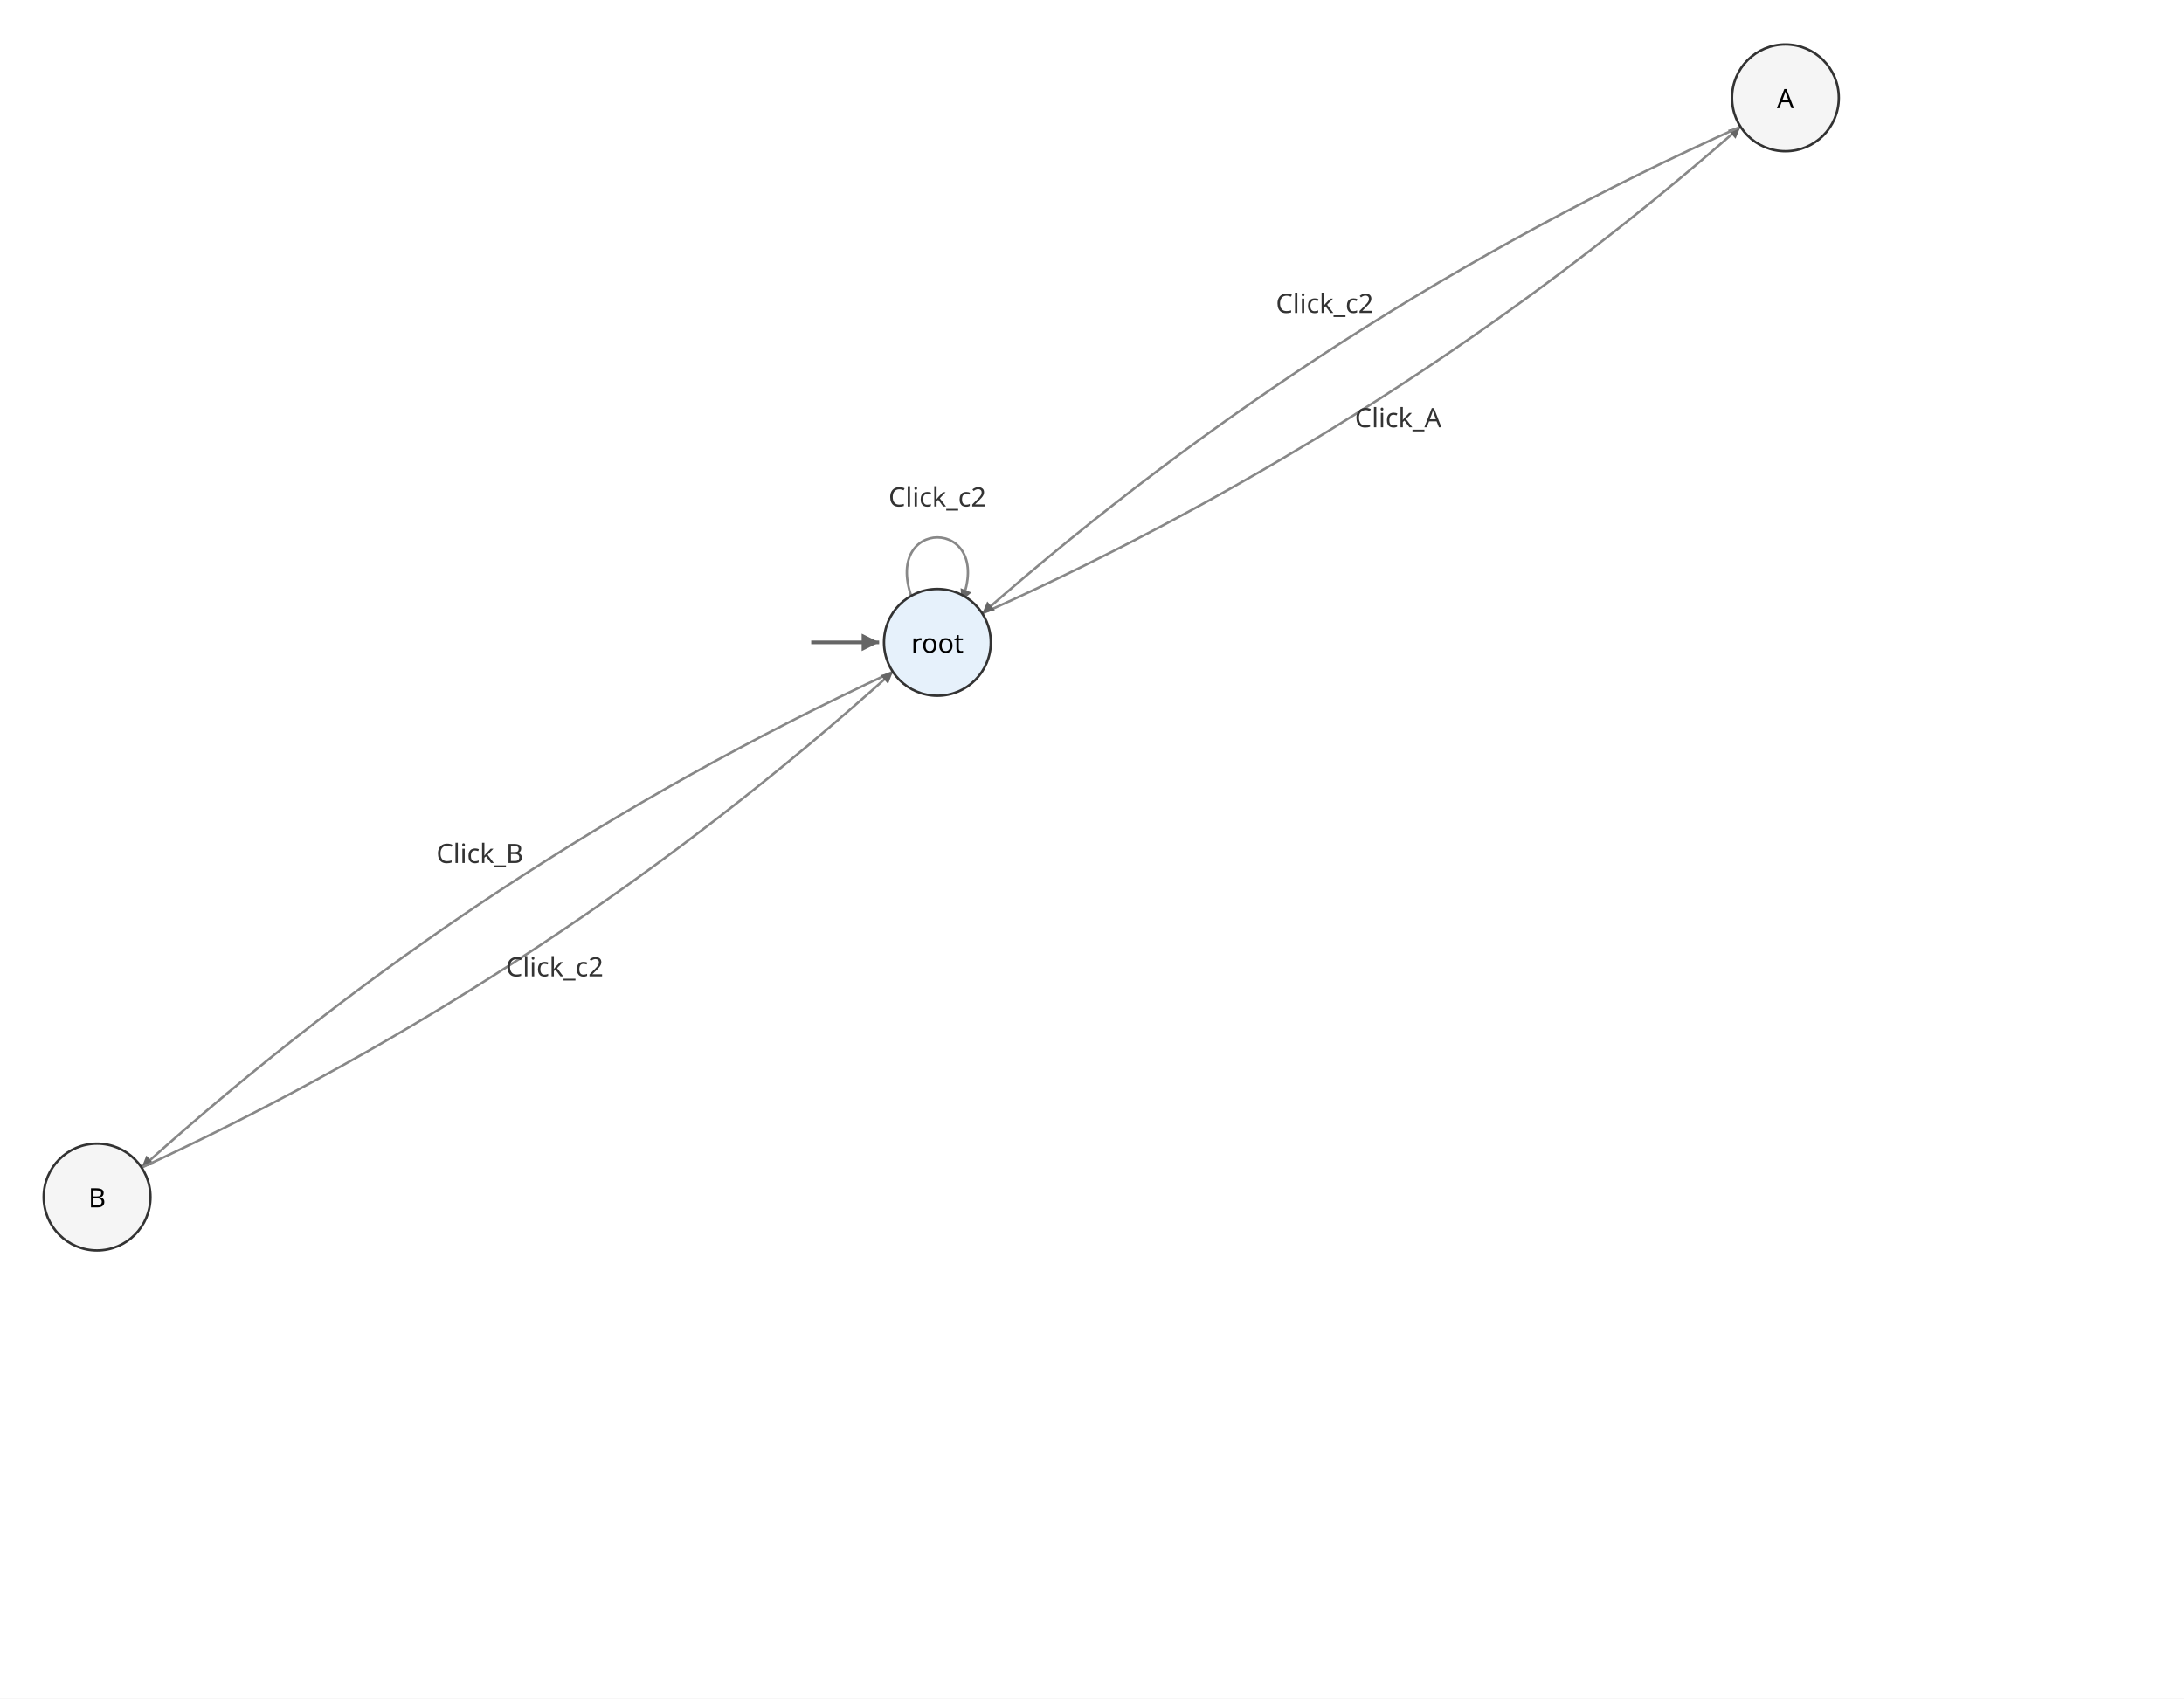
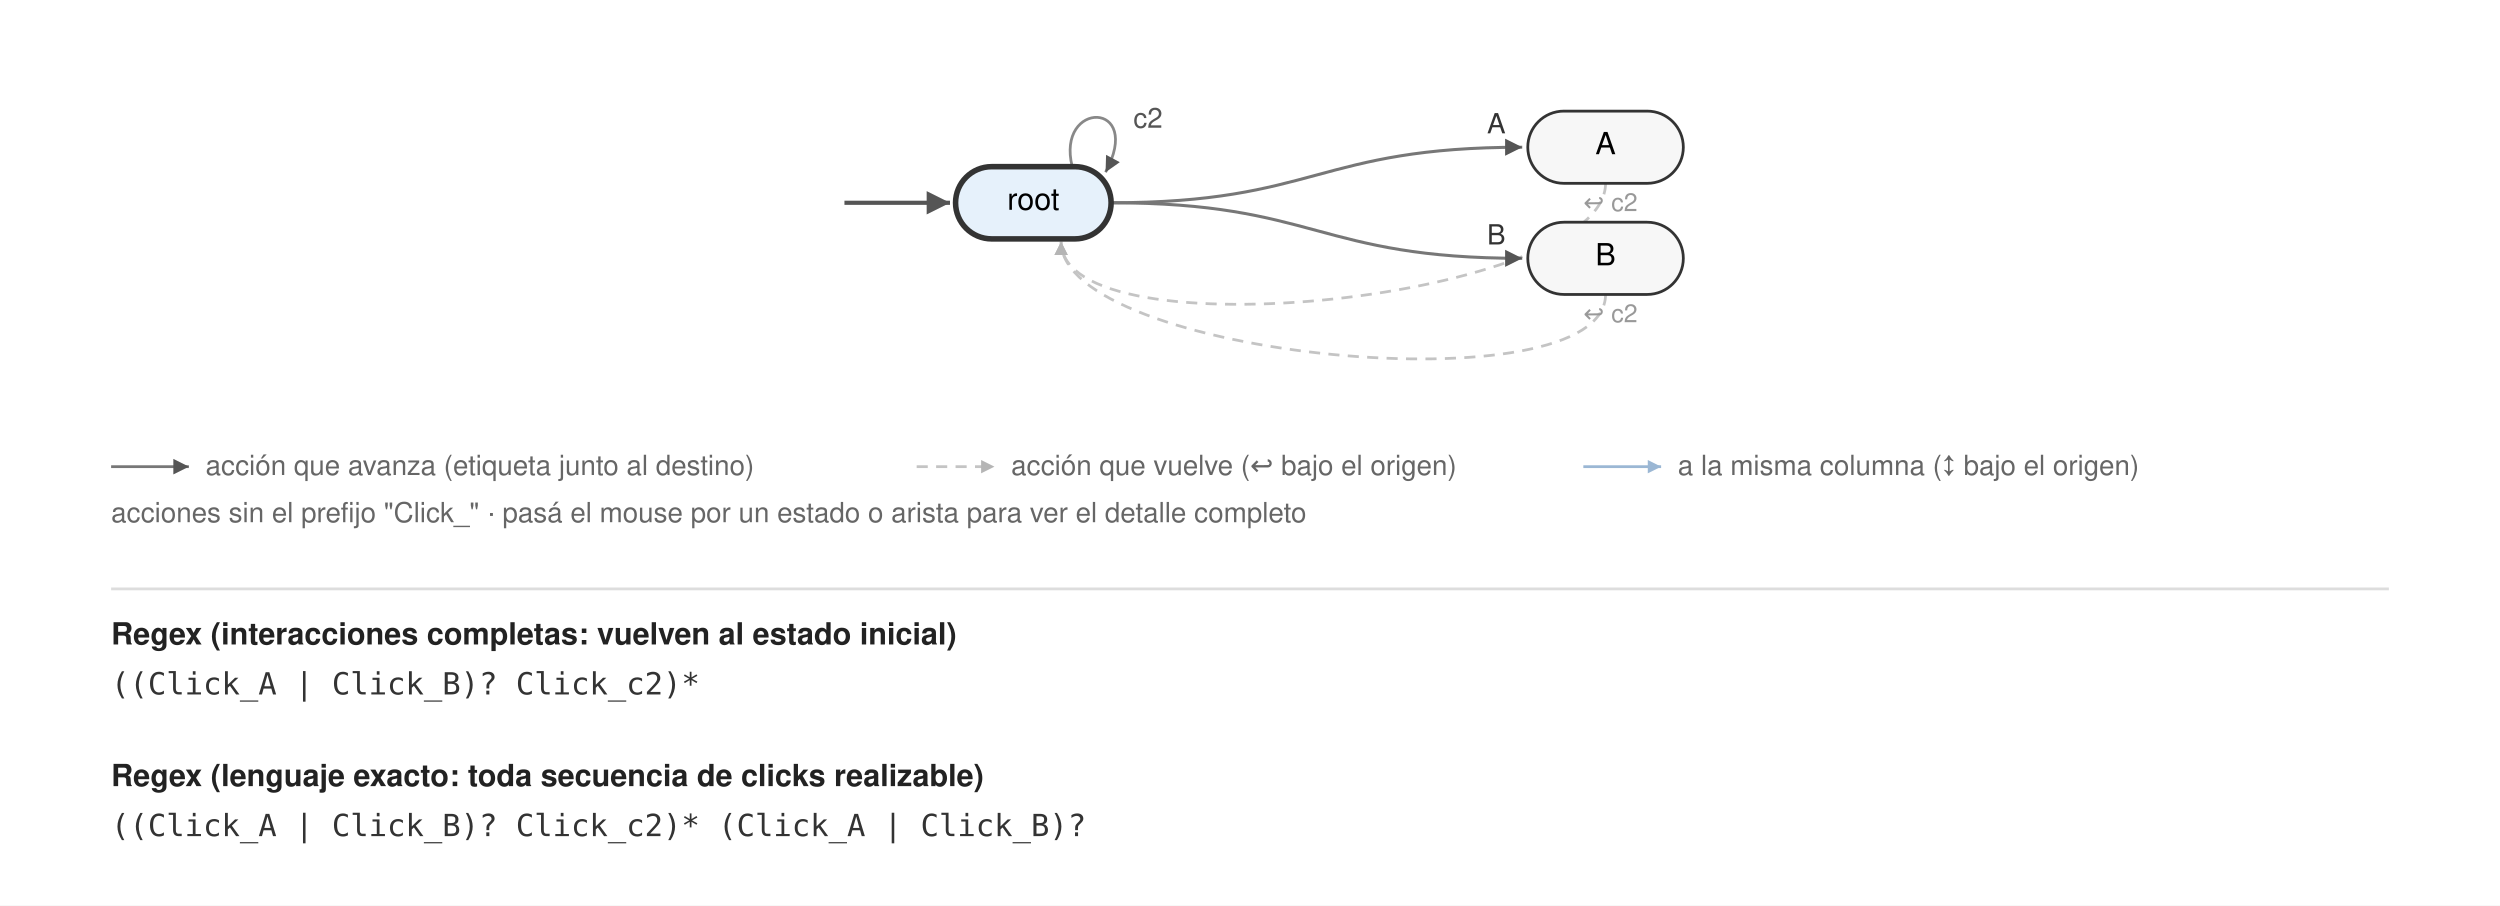
- <svg xmlns="http://www.w3.org/2000/svg" width="900" height="700" viewBox="0 0 900 700" font-family="sans-serif">
+ <svg xmlns="http://www.w3.org/2000/svg" width="900" height="326" viewBox="0 0 900 326" font-family="Helvetica, Arial, sans-serif" font-size="11">
  <defs>
-     <marker id="arrow" viewBox="0 0 10 10" refX="9" refY="5" markerWidth="6" markerHeight="6" orient="auto-start-reverse">
-       <path d="M1,1 L9,5 L1,9 Z" fill="#666" />
+     <marker id="arrow" viewBox="0 0 10 10" refX="9" refY="5" markerWidth="7" markerHeight="7" orient="auto-start-reverse">
+       <path d="M1,1 L9,5 L1,9 Z" fill="#555" />
    </marker>
-     <marker id="arrow-hl" viewBox="0 0 10 10" refX="9" refY="5" markerWidth="6" markerHeight="6" orient="auto-start-reverse">
+     <marker id="arrow-back" viewBox="0 0 10 10" refX="9" refY="5" markerWidth="6" markerHeight="6" orient="auto-start-reverse">
+       <path d="M1,1 L9,5 L1,9 Z" fill="#b5b5b5" />
+     </marker>
+     <marker id="arrow-side" viewBox="0 0 10 10" refX="9" refY="5" markerWidth="6" markerHeight="6" orient="auto-start-reverse">
+       <path d="M1,1 L9,5 L1,9 Z" fill="#9bb7d4" />
+     </marker>
+     <marker id="arrow-hl" viewBox="0 0 10 10" refX="9" refY="5" markerWidth="7" markerHeight="7" orient="auto-start-reverse">
      <path d="M1,1 L9,5 L1,9 Z" fill="#d33" />
    </marker>
  </defs>
-   <rect width="900" height="700" fill="white" />
-   <line x1="334.285" y1="264.733" x2="362.285" y2="264.733" stroke="#666" stroke-width="1.5" marker-end="url(#arrow)" />
-   <path d="M 404.797,252.845 Q 576.144,176.087 717.232,52.208" fill="none" stroke="#888" stroke-width="1" marker-end="url(#arrow)" />
-   <text x="576.144" y="176.087" text-anchor="middle" font-size="11" fill="#333">Click_A</text>
-   <path d="M 367.925,276.853 Q 197.717,355.66 58.36,481.203" fill="none" stroke="#888" stroke-width="1" marker-end="url(#arrow)" />
-   <text x="197.717" y="355.66" text-anchor="middle" font-size="11" fill="#333">Click_B</text>
-   <path d="M 376.285,247.733 C 362.285,212.733 410.285,212.733 396.285,247.733" fill="none" stroke="#888" stroke-width="1" marker-end="url(#arrow)" />
-   <text x="386.285" y="208.733" text-anchor="middle" font-size="11" fill="#333">Click_c2</text>
-   <path d="M 717.232,52.208 Q 545.885,128.966 404.797,252.845" fill="none" stroke="#888" stroke-width="1" marker-end="url(#arrow)" />
-   <text x="545.885" y="128.966" text-anchor="middle" font-size="11" fill="#333">Click_c2</text>
-   <path d="M 58.36,481.203 Q 228.568,402.396 367.925,276.853" fill="none" stroke="#888" stroke-width="1" marker-end="url(#arrow)" />
-   <text x="228.568" y="402.396" text-anchor="middle" font-size="11" fill="#333">Click_c2</text>
-   <g>
-     <circle cx="386.285" cy="264.733" r="22" fill="#e6f1fb" stroke="#333" stroke-width="1" />
-     <text x="386.285" y="264.733" text-anchor="middle" dominant-baseline="central" font-size="11">root</text>
+   <rect width="900" height="326" fill="white" />
+   <g class="back-edges">
+     <path d="M 386,60 C 380,36 412,36 398,62" fill="none" stroke="#888" stroke-width="1" marker-end="url(#arrow)" />
+     <path d="M 578,66 C 578,107.52 382,128.52 382,87" fill="none" stroke="#c4c4c4" stroke-width="1" stroke-dasharray="4 3" marker-end="url(#arrow-back)" />
+     <path d="M 578,106 C 578,147.52 382,128.52 382,87" fill="none" stroke="#c4c4c4" stroke-width="1" stroke-dasharray="4 3" marker-end="url(#arrow-back)" />
  </g>
-   <g>
-     <circle cx="735.744" cy="40.321" r="22" fill="#f5f5f5" stroke="#333" stroke-width="1" />
-     <text x="735.744" y="40.321" text-anchor="middle" dominant-baseline="central" font-size="11">A</text>
+   <g class="forward-edges">
+     <path d="M 400,73 C 474,73 474,53 548,53" fill="none" stroke="#777" stroke-width="1.1" marker-end="url(#arrow)" />
+     <path d="M 400,73 C 474,73 474,93 548,93" fill="none" stroke="#777" stroke-width="1.1" marker-end="url(#arrow)" />
  </g>
-   <g>
-     <circle cx="40" cy="493.323" r="22" fill="#f5f5f5" stroke="#333" stroke-width="1" />
-     <text x="40" y="493.323" text-anchor="middle" dominant-baseline="central" font-size="11">B</text>
+   <line x1="304" y1="73" x2="342" y2="73" stroke="#555" stroke-width="1.5" marker-end="url(#arrow)" />
+   <g class="states">
+     <g>
+       <rect x="344" y="60" width="56" height="26" rx="13" fill="#e6f1fb" stroke="#333" stroke-width="2" />
+       <text x="372" y="73" text-anchor="middle" dominant-baseline="central">root</text>
+     </g>
+     <g>
+       <rect x="550" y="40" width="56" height="26" rx="13" fill="#f7f7f7" stroke="#333" stroke-width="1" />
+       <text x="578" y="53" text-anchor="middle" dominant-baseline="central">A</text>
+     </g>
+     <g>
+       <rect x="550" y="80" width="56" height="26" rx="13" fill="#f7f7f7" stroke="#333" stroke-width="1" />
+       <text x="578" y="93" text-anchor="middle" dominant-baseline="central">B</text>
+     </g>
  </g>
+   <g class="labels">
+     <text x="408" y="46" font-size="10" fill="#555">c2</text>
+     <text x="542" y="48" text-anchor="end" font-size="10" fill="#333">A</text>
+     <text x="542" y="88" text-anchor="end" font-size="10" fill="#333">B</text>
+     <text x="570" y="76" font-size="9">
+       <tspan fill="#999">↩ c2</tspan>
+     </text>
+     <text x="570" y="116" font-size="9">
+       <tspan fill="#999">↩ c2</tspan>
+     </text>
+   </g>
+   <g font-size="10" fill="#666">
+     <line x1="40" y1="168" x2="68" y2="168" stroke="#777" marker-end="url(#arrow)" />
+     <text x="74" y="171">acción que avanza (etiqueta junto al destino)</text>
+     <line x1="330" y1="168" x2="358" y2="168" stroke="#c4c4c4" stroke-dasharray="4 3" marker-end="url(#arrow-back)" />
+     <text x="364" y="171">acción que vuelve (↩ bajo el origen)</text>
+     <line x1="570" y1="168" x2="598" y2="168" stroke="#9bb7d4" marker-end="url(#arrow-side)" />
+     <text x="604" y="171">a la misma columna (↕ bajo el origen)</text>
+     <text x="40" y="188">acciones sin el prefijo "Click_" · pasá el mouse por un estado o arista para ver el detalle completo</text>
+   </g>
+   <line x1="40" y1="212" x2="860" y2="212" stroke="#ddd" />
+   <text x="40" y="232" font-weight="bold" fill="#222">Regex (interacciones completas: vuelven al estado inicial)</text>
+   <text font-family="Consolas, Menlo, monospace" font-size="11" fill="#333">
+     <tspan x="40" y="250">((Click_A | Click_B)? Click_c2)*</tspan>
+   </text>
+   <text x="40" y="283" font-weight="bold" fill="#222">Regex (lenguaje exacto: toda secuencia de clicks realizable)</text>
+   <text font-family="Consolas, Menlo, monospace" font-size="11" fill="#333">
+     <tspan x="40" y="301">((Click_A | Click_B)? Click_c2)* (Click_A | Click_B)?</tspan>
+   </text>
</svg>
